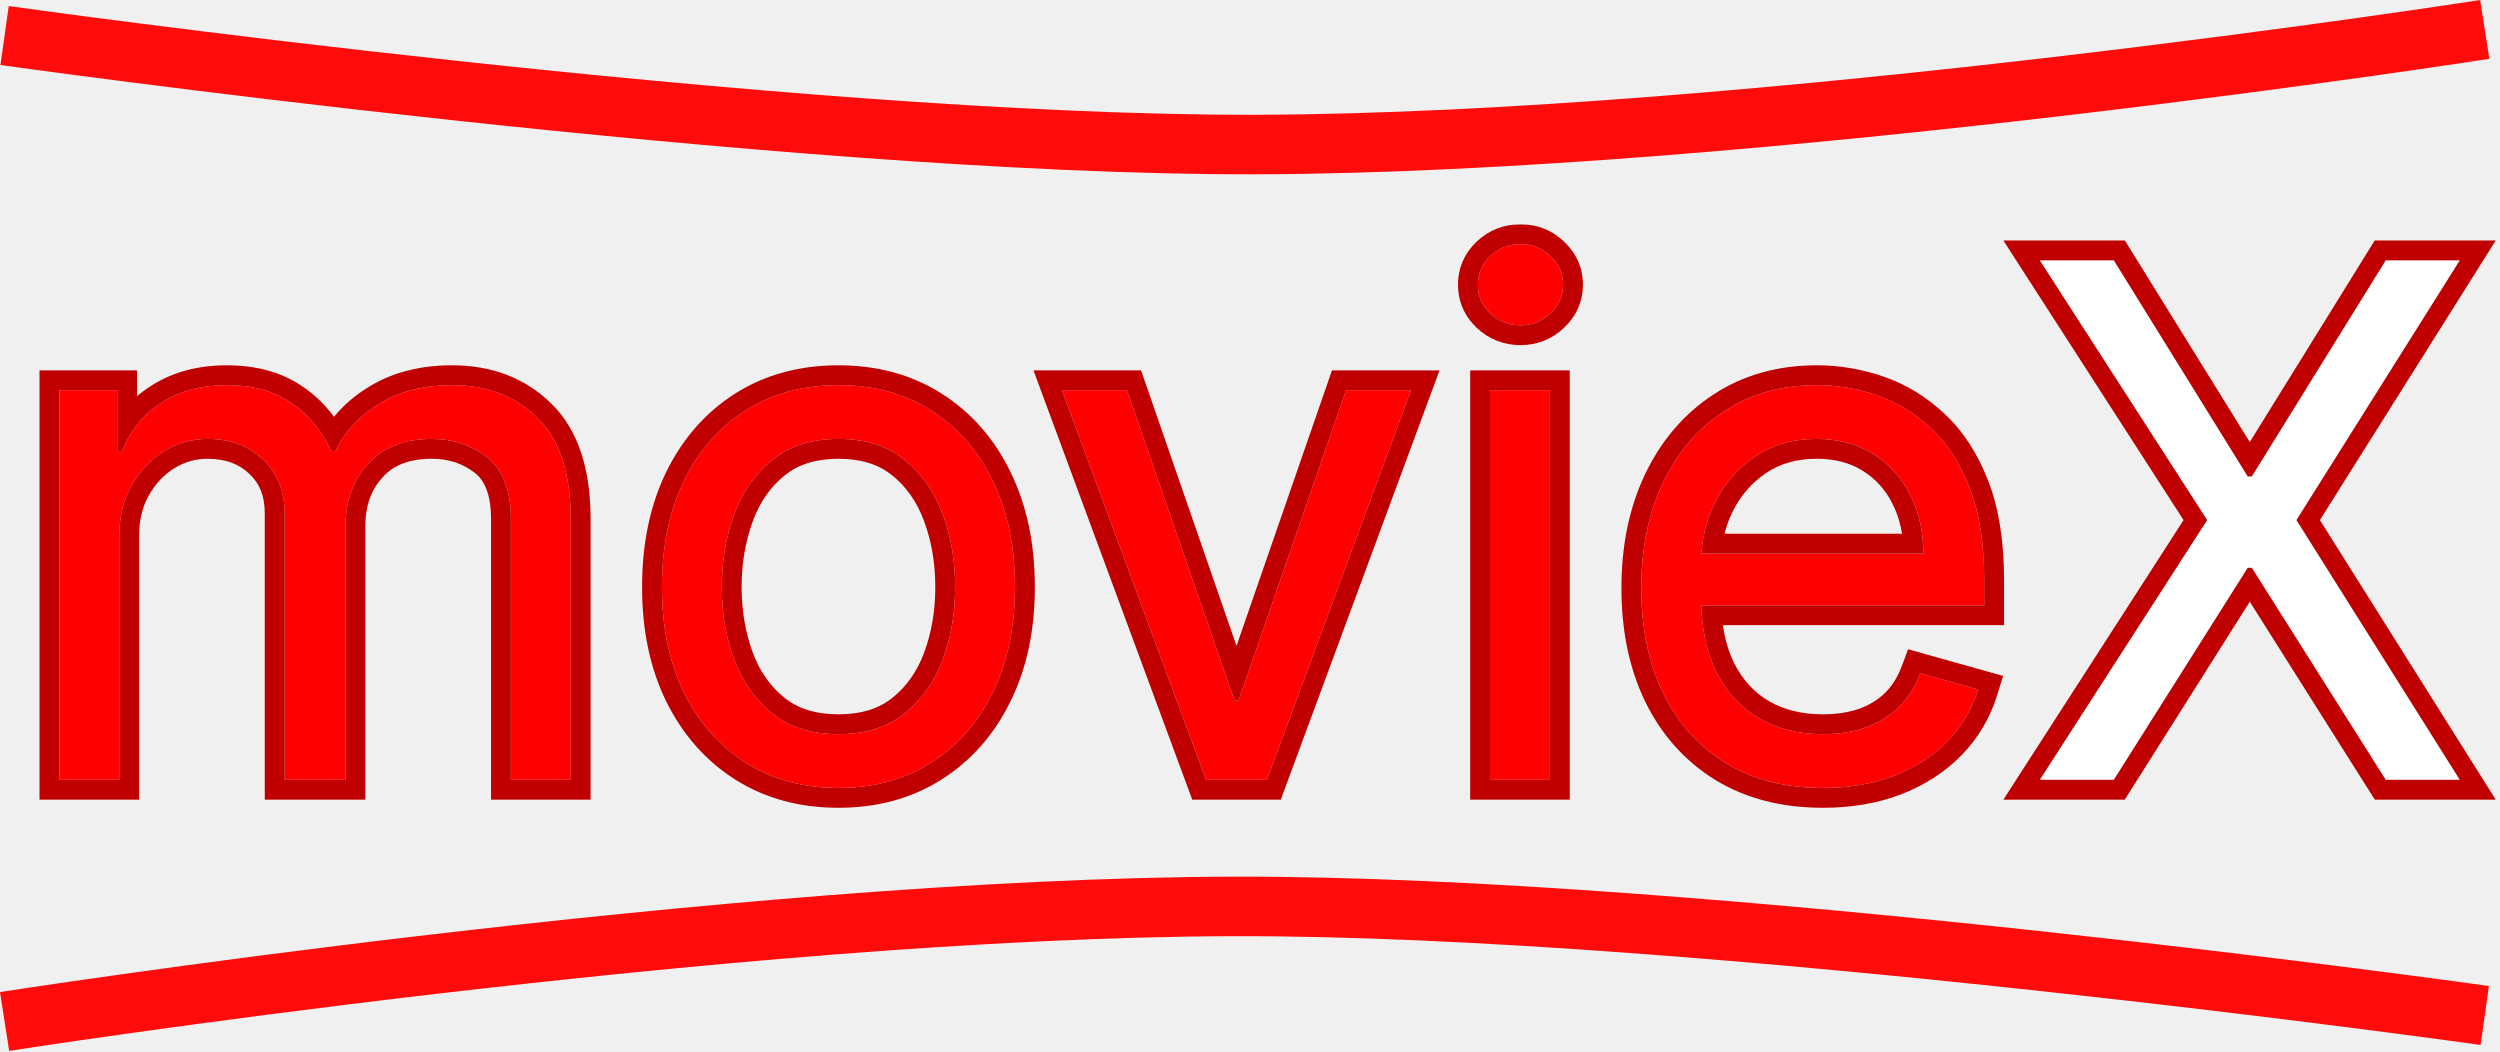
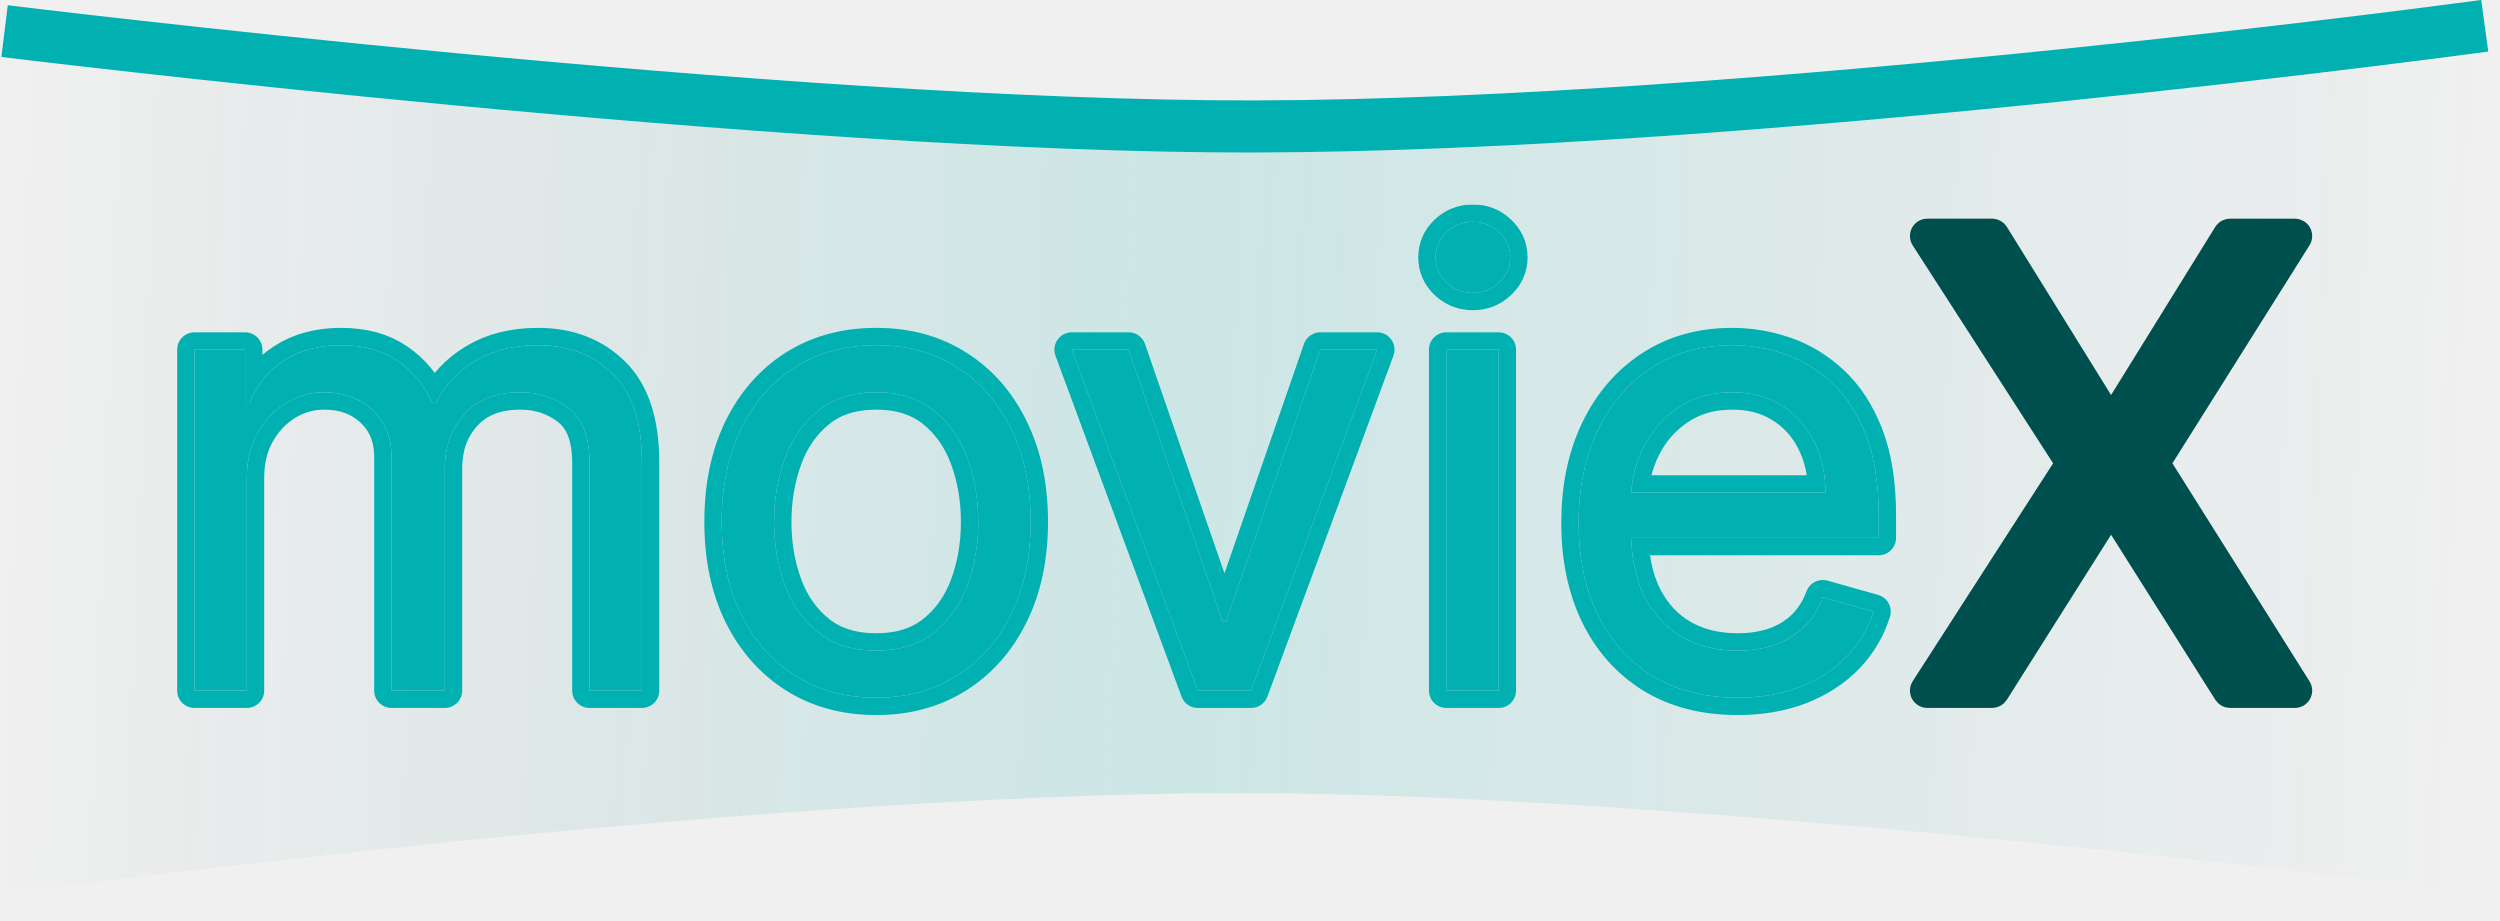
- <svg xmlns="http://www.w3.org/2000/svg" width="126" height="53" viewBox="0 0 126 53" fill="none">
-   <mask id="path-1-outside-1_2_8" maskUnits="userSpaceOnUse" x="1.231" y="11.303" width="125" height="30" fill="black">
-     <rect fill="white" x="1.231" y="11.303" width="125" height="30" />
-     <path d="M2.992 39.303V19.667H5.907V22.735H6.162C6.572 21.687 7.232 20.873 8.144 20.293C9.056 19.705 10.151 19.411 11.43 19.411C12.725 19.411 13.803 19.705 14.664 20.293C15.533 20.873 16.211 21.687 16.697 22.735H16.901C17.404 21.721 18.158 20.916 19.164 20.319C20.17 19.714 21.376 19.411 22.782 19.411C24.538 19.411 25.974 19.961 27.09 21.061C28.206 22.151 28.765 23.852 28.765 26.161V39.303H25.748V26.161C25.748 24.712 25.351 23.677 24.559 23.055C23.766 22.433 22.833 22.122 21.759 22.122C20.378 22.122 19.309 22.539 18.55 23.374C17.792 24.201 17.413 25.249 17.413 26.519V39.303H14.344V25.855C14.344 24.738 13.982 23.839 13.258 23.157C12.533 22.467 11.6 22.122 10.458 22.122C9.674 22.122 8.941 22.33 8.259 22.748C7.586 23.166 7.04 23.745 6.623 24.487C6.214 25.22 6.009 26.068 6.009 27.031V39.303H2.992ZM42.258 39.712C40.486 39.712 38.93 39.291 37.592 38.447C36.263 37.603 35.223 36.423 34.473 34.906C33.731 33.389 33.361 31.616 33.361 29.587C33.361 27.542 33.731 25.756 34.473 24.231C35.223 22.705 36.263 21.521 37.592 20.677C38.93 19.833 40.486 19.411 42.258 19.411C44.031 19.411 45.582 19.833 46.912 20.677C48.25 21.521 49.29 22.705 50.031 24.231C50.781 25.756 51.156 27.542 51.156 29.587C51.156 31.616 50.781 33.389 50.031 34.906C49.29 36.423 48.25 37.603 46.912 38.447C45.582 39.291 44.031 39.712 42.258 39.712ZM42.258 37.002C43.605 37.002 44.713 36.657 45.582 35.967C46.452 35.276 47.095 34.369 47.513 33.244C47.93 32.119 48.139 30.9 48.139 29.587C48.139 28.275 47.93 27.052 47.513 25.918C47.095 24.785 46.452 23.869 45.582 23.17C44.713 22.471 43.605 22.122 42.258 22.122C40.912 22.122 39.804 22.471 38.934 23.17C38.065 23.869 37.422 24.785 37.004 25.918C36.587 27.052 36.378 28.275 36.378 29.587C36.378 30.9 36.587 32.119 37.004 33.244C37.422 34.369 38.065 35.276 38.934 35.967C39.804 36.657 40.912 37.002 42.258 37.002ZM71.115 19.667L63.854 39.303H60.786L53.524 19.667H56.797L62.218 35.315H62.422L67.843 19.667H71.115ZM75.097 39.303V19.667H78.115V39.303H75.097ZM76.632 16.394C76.043 16.394 75.536 16.194 75.11 15.793C74.693 15.393 74.484 14.911 74.484 14.349C74.484 13.786 74.693 13.305 75.11 12.904C75.536 12.504 76.043 12.303 76.632 12.303C77.22 12.303 77.722 12.504 78.14 12.904C78.566 13.305 78.779 13.786 78.779 14.349C78.779 14.911 78.566 15.393 78.14 15.793C77.722 16.194 77.22 16.394 76.632 16.394ZM91.873 39.712C89.981 39.712 88.349 39.295 86.977 38.46C85.614 37.616 84.561 36.44 83.82 34.931C83.087 33.414 82.72 31.65 82.72 29.639C82.72 27.627 83.087 25.855 83.82 24.32C84.561 22.778 85.592 21.576 86.913 20.715C88.243 19.846 89.794 19.411 91.567 19.411C92.589 19.411 93.599 19.582 94.596 19.923C95.594 20.264 96.501 20.818 97.32 21.585C98.138 22.343 98.79 23.349 99.275 24.602C99.761 25.855 100.004 27.397 100.004 29.23V30.508H84.868V27.9H96.936C96.936 26.792 96.714 25.803 96.271 24.934C95.837 24.065 95.214 23.379 94.405 22.876C93.604 22.373 92.657 22.122 91.567 22.122C90.365 22.122 89.325 22.42 88.447 23.016C87.578 23.605 86.909 24.372 86.44 25.318C85.971 26.264 85.737 27.278 85.737 28.36V30.099C85.737 31.582 85.993 32.839 86.504 33.87C87.024 34.893 87.744 35.673 88.665 36.21C89.585 36.738 90.655 37.002 91.873 37.002C92.666 37.002 93.382 36.891 94.021 36.67C94.669 36.44 95.227 36.099 95.696 35.647C96.165 35.187 96.527 34.616 96.782 33.934L99.697 34.752C99.391 35.741 98.875 36.61 98.15 37.36C97.426 38.102 96.531 38.681 95.466 39.099C94.4 39.508 93.203 39.712 91.873 39.712Z" />
-     <path d="M106.537 13.121L113.287 24.014H113.491L120.241 13.121H123.974L115.741 26.212L123.974 39.303H120.241L113.491 28.616H113.287L106.537 39.303H102.804L111.241 26.212L102.804 13.121H106.537Z" />
-   </mask>
-   <path d="M2.992 39.303V19.667H5.907V22.735H6.162C6.572 21.687 7.232 20.873 8.144 20.293C9.056 19.705 10.151 19.411 11.43 19.411C12.725 19.411 13.803 19.705 14.664 20.293C15.533 20.873 16.211 21.687 16.697 22.735H16.901C17.404 21.721 18.158 20.916 19.164 20.319C20.17 19.714 21.376 19.411 22.782 19.411C24.538 19.411 25.974 19.961 27.09 21.061C28.206 22.151 28.765 23.852 28.765 26.161V39.303H25.748V26.161C25.748 24.712 25.351 23.677 24.559 23.055C23.766 22.433 22.833 22.122 21.759 22.122C20.378 22.122 19.309 22.539 18.55 23.374C17.792 24.201 17.413 25.249 17.413 26.519V39.303H14.344V25.855C14.344 24.738 13.982 23.839 13.258 23.157C12.533 22.467 11.6 22.122 10.458 22.122C9.674 22.122 8.941 22.33 8.259 22.748C7.586 23.166 7.04 23.745 6.623 24.487C6.214 25.22 6.009 26.068 6.009 27.031V39.303H2.992ZM42.258 39.712C40.486 39.712 38.93 39.291 37.592 38.447C36.263 37.603 35.223 36.423 34.473 34.906C33.731 33.389 33.361 31.616 33.361 29.587C33.361 27.542 33.731 25.756 34.473 24.231C35.223 22.705 36.263 21.521 37.592 20.677C38.93 19.833 40.486 19.411 42.258 19.411C44.031 19.411 45.582 19.833 46.912 20.677C48.25 21.521 49.29 22.705 50.031 24.231C50.781 25.756 51.156 27.542 51.156 29.587C51.156 31.616 50.781 33.389 50.031 34.906C49.29 36.423 48.25 37.603 46.912 38.447C45.582 39.291 44.031 39.712 42.258 39.712ZM42.258 37.002C43.605 37.002 44.713 36.657 45.582 35.967C46.452 35.276 47.095 34.369 47.513 33.244C47.93 32.119 48.139 30.9 48.139 29.587C48.139 28.275 47.93 27.052 47.513 25.918C47.095 24.785 46.452 23.869 45.582 23.17C44.713 22.471 43.605 22.122 42.258 22.122C40.912 22.122 39.804 22.471 38.934 23.17C38.065 23.869 37.422 24.785 37.004 25.918C36.587 27.052 36.378 28.275 36.378 29.587C36.378 30.9 36.587 32.119 37.004 33.244C37.422 34.369 38.065 35.276 38.934 35.967C39.804 36.657 40.912 37.002 42.258 37.002ZM71.115 19.667L63.854 39.303H60.786L53.524 19.667H56.797L62.218 35.315H62.422L67.843 19.667H71.115ZM75.097 39.303V19.667H78.115V39.303H75.097ZM76.632 16.394C76.043 16.394 75.536 16.194 75.11 15.793C74.693 15.393 74.484 14.911 74.484 14.349C74.484 13.786 74.693 13.305 75.11 12.904C75.536 12.504 76.043 12.303 76.632 12.303C77.22 12.303 77.722 12.504 78.14 12.904C78.566 13.305 78.779 13.786 78.779 14.349C78.779 14.911 78.566 15.393 78.14 15.793C77.722 16.194 77.22 16.394 76.632 16.394ZM91.873 39.712C89.981 39.712 88.349 39.295 86.977 38.46C85.614 37.616 84.561 36.44 83.82 34.931C83.087 33.414 82.72 31.65 82.72 29.639C82.72 27.627 83.087 25.855 83.82 24.32C84.561 22.778 85.592 21.576 86.913 20.715C88.243 19.846 89.794 19.411 91.567 19.411C92.589 19.411 93.599 19.582 94.596 19.923C95.594 20.264 96.501 20.818 97.32 21.585C98.138 22.343 98.79 23.349 99.275 24.602C99.761 25.855 100.004 27.397 100.004 29.23V30.508H84.868V27.9H96.936C96.936 26.792 96.714 25.803 96.271 24.934C95.837 24.065 95.214 23.379 94.405 22.876C93.604 22.373 92.657 22.122 91.567 22.122C90.365 22.122 89.325 22.42 88.447 23.016C87.578 23.605 86.909 24.372 86.44 25.318C85.971 26.264 85.737 27.278 85.737 28.36V30.099C85.737 31.582 85.993 32.839 86.504 33.87C87.024 34.893 87.744 35.673 88.665 36.21C89.585 36.738 90.655 37.002 91.873 37.002C92.666 37.002 93.382 36.891 94.021 36.67C94.669 36.44 95.227 36.099 95.696 35.647C96.165 35.187 96.527 34.616 96.782 33.934L99.697 34.752C99.391 35.741 98.875 36.61 98.15 37.36C97.426 38.102 96.531 38.681 95.466 39.099C94.4 39.508 93.203 39.712 91.873 39.712Z" fill="#FF0000" />
-   <path d="M106.537 13.121L113.287 24.014H113.491L120.241 13.121H123.974L115.741 26.212L123.974 39.303H120.241L113.491 28.616H113.287L106.537 39.303H102.804L111.241 26.212L102.804 13.121H106.537Z" fill="white" />
-   <path d="M2.992 39.303H1.992V40.303H2.992V39.303ZM2.992 19.667V18.667H1.992V19.667H2.992ZM5.907 19.667H6.907V18.667H5.907V19.667ZM5.907 22.735H4.907V23.735H5.907V22.735ZM6.162 22.735V23.735H6.846L7.094 23.099L6.162 22.735ZM8.144 20.293L8.68 21.137L8.686 21.134L8.144 20.293ZM14.664 20.293L14.1 21.119L14.109 21.125L14.664 20.293ZM16.697 22.735L15.789 23.156L16.058 23.735H16.697V22.735ZM16.901 22.735V23.735H17.521L17.797 23.179L16.901 22.735ZM19.164 20.319L19.674 21.179L19.68 21.176L19.164 20.319ZM27.09 21.061L26.388 21.773L26.391 21.776L27.09 21.061ZM28.765 39.303V40.303H29.765V39.303H28.765ZM25.748 39.303H24.748V40.303H25.748V39.303ZM24.559 23.055L23.941 23.841H23.941L24.559 23.055ZM18.55 23.374L19.287 24.05L19.291 24.047L18.55 23.374ZM17.413 39.303V40.303H18.413V39.303H17.413ZM14.344 39.303H13.344V40.303H14.344V39.303ZM13.258 23.157L12.568 23.881L12.572 23.885L13.258 23.157ZM8.259 22.748L7.737 21.895L7.732 21.898L8.259 22.748ZM6.623 24.487L5.751 23.996L5.75 23.999L6.623 24.487ZM6.009 39.303V40.303H7.009V39.303H6.009ZM2.992 39.303H3.992V19.667H2.992H1.992V39.303H2.992ZM2.992 19.667V20.667H5.907V19.667V18.667H2.992V19.667ZM5.907 19.667H4.907V22.735H5.907H6.907V19.667H5.907ZM5.907 22.735V23.735H6.162V22.735V21.735H5.907V22.735ZM6.162 22.735L7.094 23.099C7.429 22.24 7.956 21.598 8.68 21.137L8.144 20.293L7.608 19.449C6.508 20.148 5.714 21.134 5.231 22.372L6.162 22.735ZM8.144 20.293L8.686 21.134C9.409 20.667 10.309 20.411 11.43 20.411V19.411V18.411C9.994 18.411 8.703 18.743 7.602 19.453L8.144 20.293ZM11.43 19.411V20.411C12.573 20.411 13.442 20.669 14.1 21.119L14.664 20.293L15.228 19.468C14.165 18.741 12.877 18.411 11.43 18.411V19.411ZM14.664 20.293L14.109 21.125C14.809 21.592 15.372 22.256 15.789 23.156L16.697 22.735L17.604 22.315C17.049 21.118 16.257 20.154 15.219 19.461L14.664 20.293ZM16.697 22.735V23.735H16.901V22.735V21.735H16.697V22.735ZM16.901 22.735L17.797 23.179C18.211 22.344 18.829 21.681 19.674 21.179L19.164 20.319L18.654 19.459C17.488 20.151 16.597 21.098 16.005 22.291L16.901 22.735ZM19.164 20.319L19.68 21.176C20.501 20.681 21.521 20.411 22.782 20.411V19.411V18.411C21.23 18.411 19.838 18.746 18.648 19.462L19.164 20.319ZM22.782 19.411V20.411C24.309 20.411 25.482 20.881 26.388 21.773L27.09 21.061L27.792 20.348C26.465 19.041 24.766 18.411 22.782 18.411V19.411ZM27.09 21.061L26.391 21.776C27.239 22.604 27.765 23.992 27.765 26.161H28.765H29.765C29.765 23.711 29.174 21.698 27.789 20.345L27.09 21.061ZM28.765 26.161H27.765V39.303H28.765H29.765V26.161H28.765ZM28.765 39.303V38.303H25.748V39.303V40.303H28.765V39.303ZM25.748 39.303H26.748V26.161H25.748H24.748V39.303H25.748ZM25.748 26.161H26.748C26.748 24.546 26.303 23.152 25.176 22.268L24.559 23.055L23.941 23.841C24.4 24.201 24.748 24.879 24.748 26.161H25.748ZM24.559 23.055L25.176 22.268C24.195 21.498 23.041 21.122 21.759 21.122V22.122V23.122C22.625 23.122 23.337 23.367 23.941 23.841L24.559 23.055ZM21.759 22.122V21.122C20.165 21.122 18.799 21.613 17.81 22.702L18.55 23.374L19.291 24.047C19.818 23.466 20.592 23.122 21.759 23.122V22.122ZM18.55 23.374L17.813 22.698C16.863 23.734 16.413 25.035 16.413 26.519H17.413H18.413C18.413 25.464 18.72 24.668 19.287 24.05L18.55 23.374ZM17.413 26.519H16.413V39.303H17.413H18.413V26.519H17.413ZM17.413 39.303V38.303H14.344V39.303V40.303H17.413V39.303ZM14.344 39.303H15.344V25.855H14.344H13.344V39.303H14.344ZM14.344 25.855H15.344C15.344 24.5 14.894 23.324 13.943 22.429L13.258 23.157L12.572 23.885C13.07 24.354 13.344 24.977 13.344 25.855H14.344ZM13.258 23.157L13.947 22.433C13.011 21.54 11.818 21.122 10.458 21.122V22.122V23.122C11.382 23.122 12.056 23.393 12.568 23.881L13.258 23.157ZM10.458 22.122V21.122C9.486 21.122 8.573 21.383 7.737 21.895L8.259 22.748L8.781 23.601C9.309 23.277 9.862 23.122 10.458 23.122V22.122ZM8.259 22.748L7.732 21.898C6.905 22.411 6.245 23.119 5.751 23.996L6.623 24.487L7.494 24.977C7.835 24.371 8.267 23.92 8.786 23.598L8.259 22.748ZM6.623 24.487L5.75 23.999C5.246 24.902 5.009 25.922 5.009 27.031H6.009H7.009C7.009 26.213 7.182 25.537 7.496 24.974L6.623 24.487ZM6.009 27.031H5.009V39.303H6.009H7.009V27.031H6.009ZM6.009 39.303V38.303H2.992V39.303V40.303H6.009V39.303ZM37.592 38.447L37.056 39.291L37.059 39.293L37.592 38.447ZM34.473 34.906L33.574 35.345L33.576 35.349L34.473 34.906ZM34.473 24.231L33.575 23.79L33.574 23.794L34.473 24.231ZM37.592 20.677L37.059 19.831L37.056 19.833L37.592 20.677ZM46.912 20.677L46.376 21.521L46.378 21.523L46.912 20.677ZM50.031 24.231L49.132 24.668L49.134 24.672L50.031 24.231ZM50.031 34.906L49.135 34.462L49.133 34.467L50.031 34.906ZM46.912 38.447L46.378 37.601L46.376 37.602L46.912 38.447ZM45.582 35.967L44.96 35.184V35.184L45.582 35.967ZM47.513 33.244L48.45 33.592V33.592L47.513 33.244ZM47.513 25.918L48.451 25.573V25.573L47.513 25.918ZM45.582 23.17L46.209 22.39V22.39L45.582 23.17ZM38.934 23.17L38.308 22.39V22.39L38.934 23.17ZM37.004 25.918L36.066 25.573V25.573L37.004 25.918ZM37.004 33.244L36.067 33.592V33.592L37.004 33.244ZM38.934 35.967L39.556 35.184V35.184L38.934 35.967ZM42.258 39.712V38.712C40.651 38.712 39.285 38.332 38.126 37.601L37.592 38.447L37.059 39.293C38.575 40.249 40.32 40.712 42.258 40.712V39.712ZM37.592 38.447L38.128 37.602C36.965 36.864 36.044 35.828 35.369 34.462L34.473 34.906L33.576 35.349C34.401 37.017 35.561 38.342 37.056 39.291L37.592 38.447ZM34.473 34.906L35.371 34.467C34.709 33.111 34.361 31.494 34.361 29.587H33.361H32.361C32.361 31.738 32.754 33.666 33.574 35.345L34.473 34.906ZM33.361 29.587H34.361C34.361 27.663 34.709 26.032 35.372 24.668L34.473 24.231L33.574 23.794C32.754 25.481 32.361 27.421 32.361 29.587H33.361ZM34.473 24.231L35.37 24.672C36.046 23.298 36.966 22.259 38.128 21.521L37.592 20.677L37.056 19.833C35.559 20.783 34.4 22.113 33.575 23.79L34.473 24.231ZM37.592 20.677L38.126 21.523C39.285 20.792 40.651 20.411 42.258 20.411V19.411V18.411C40.32 18.411 38.575 18.875 37.059 19.831L37.592 20.677ZM42.258 19.411V20.411C43.866 20.411 45.226 20.792 46.376 21.521L46.912 20.677L47.448 19.833C45.938 18.875 44.196 18.411 42.258 18.411V19.411ZM46.912 20.677L46.378 21.523C47.547 22.26 48.466 23.298 49.132 24.668L50.031 24.231L50.931 23.794C50.114 22.113 48.952 20.782 47.445 19.831L46.912 20.677ZM50.031 24.231L49.134 24.672C49.804 26.035 50.156 27.664 50.156 29.587H51.156H52.156C52.156 27.42 51.758 25.478 50.928 23.79L50.031 24.231ZM51.156 29.587H50.156C50.156 31.492 49.804 33.108 49.135 34.462L50.031 34.906L50.928 35.349C51.758 33.669 52.156 31.739 52.156 29.587H51.156ZM50.031 34.906L49.133 34.467C48.467 35.828 47.549 36.863 46.378 37.601L46.912 38.447L47.445 39.293C48.951 38.343 50.112 37.017 50.929 35.345L50.031 34.906ZM46.912 38.447L46.376 37.602C45.226 38.332 43.866 38.712 42.258 38.712V39.712V40.712C44.196 40.712 45.938 40.249 47.448 39.291L46.912 38.447ZM42.258 37.002V38.002C43.781 38.002 45.123 37.609 46.204 36.75L45.582 35.967L44.96 35.184C44.303 35.705 43.429 36.002 42.258 36.002V37.002ZM45.582 35.967L46.204 36.75C47.228 35.937 47.974 34.873 48.45 33.592L47.513 33.244L46.575 32.896C46.216 33.864 45.675 34.616 44.96 35.184L45.582 35.967ZM47.513 33.244L48.45 33.592C48.913 32.345 49.139 31.008 49.139 29.587H48.139H47.139C47.139 30.792 46.948 31.892 46.575 32.896L47.513 33.244ZM48.139 29.587H49.139C49.139 28.167 48.913 26.826 48.451 25.573L47.513 25.918L46.574 26.264C46.948 27.278 47.139 28.383 47.139 29.587H48.139ZM47.513 25.918L48.451 25.573C47.976 24.284 47.231 23.212 46.209 22.39L45.582 23.17L44.956 23.949C45.672 24.525 46.214 25.286 46.574 26.264L47.513 25.918ZM45.582 23.17L46.209 22.39C45.127 21.521 43.784 21.122 42.258 21.122V22.122V23.122C43.426 23.122 44.299 23.421 44.956 23.949L45.582 23.17ZM42.258 22.122V21.122C40.733 21.122 39.39 21.521 38.308 22.39L38.934 23.17L39.561 23.949C40.218 23.421 41.091 23.122 42.258 23.122V22.122ZM38.934 23.17L38.308 22.39C37.286 23.212 36.541 24.284 36.066 25.573L37.004 25.918L37.943 26.264C38.303 25.286 38.845 24.525 39.561 23.949L38.934 23.17ZM37.004 25.918L36.066 25.573C35.604 26.826 35.378 28.167 35.378 29.587H36.378H37.378C37.378 28.383 37.569 27.278 37.943 26.264L37.004 25.918ZM36.378 29.587H35.378C35.378 31.008 35.604 32.345 36.067 33.592L37.004 33.244L37.942 32.896C37.569 31.892 37.378 30.792 37.378 29.587H36.378ZM37.004 33.244L36.067 33.592C36.542 34.873 37.289 35.937 38.313 36.75L38.934 35.967L39.556 35.184C38.842 34.616 38.301 33.864 37.942 32.896L37.004 33.244ZM38.934 35.967L38.313 36.75C39.394 37.609 40.736 38.002 42.258 38.002V37.002V36.002C41.088 36.002 40.214 35.705 39.556 35.184L38.934 35.967ZM71.115 19.667L72.053 20.014L72.551 18.667H71.115V19.667ZM63.854 39.303V40.303H64.55L64.792 39.65L63.854 39.303ZM60.786 39.303L59.848 39.65L60.089 40.303H60.786V39.303ZM53.524 19.667V18.667H52.088L52.586 20.014L53.524 19.667ZM56.797 19.667L57.742 19.34L57.509 18.667H56.797V19.667ZM62.218 35.315L61.273 35.642L61.506 36.315H62.218V35.315ZM62.422 35.315V36.315H63.134L63.367 35.642L62.422 35.315ZM67.843 19.667V18.667H67.131L66.898 19.34L67.843 19.667ZM71.115 19.667L70.177 19.32L62.916 38.956L63.854 39.303L64.792 39.65L72.053 20.014L71.115 19.667ZM63.854 39.303V38.303H60.786V39.303V40.303H63.854V39.303ZM60.786 39.303L61.724 38.956L54.462 19.32L53.524 19.667L52.586 20.014L59.848 39.65L60.786 39.303ZM53.524 19.667V20.667H56.797V19.667V18.667H53.524V19.667ZM56.797 19.667L55.852 19.994L61.273 35.642L62.218 35.315L63.163 34.987L57.742 19.34L56.797 19.667ZM62.218 35.315V36.315H62.422V35.315V34.315H62.218V35.315ZM62.422 35.315L63.367 35.642L68.787 19.994L67.843 19.667L66.898 19.34L61.477 34.987L62.422 35.315ZM67.843 19.667V20.667H71.115V19.667V18.667H67.843V19.667ZM75.097 39.303H74.097V40.303H75.097V39.303ZM75.097 19.667V18.667H74.097V19.667H75.097ZM78.115 19.667H79.115V18.667H78.115V19.667ZM78.115 39.303V40.303H79.115V39.303H78.115ZM75.11 15.793L74.418 16.515L74.425 16.522L75.11 15.793ZM75.11 12.904L74.425 12.175L74.418 12.182L75.11 12.904ZM78.14 12.904L77.448 13.626L77.455 13.633L78.14 12.904ZM78.14 15.793L77.455 15.065L77.448 15.072L78.14 15.793ZM75.097 39.303H76.097V19.667H75.097H74.097V39.303H75.097ZM75.097 19.667V20.667H78.115V19.667V18.667H75.097V19.667ZM78.115 19.667H77.115V39.303H78.115H79.115V19.667H78.115ZM78.115 39.303V38.303H75.097V39.303V40.303H78.115V39.303ZM76.632 16.394V15.394C76.296 15.394 76.035 15.29 75.795 15.065L75.11 15.793L74.425 16.522C75.038 17.098 75.791 17.394 76.632 17.394V16.394ZM75.11 15.793L75.802 15.072C75.575 14.854 75.484 14.63 75.484 14.349H74.484H73.484C73.484 15.193 73.81 15.932 74.418 16.515L75.11 15.793ZM74.484 14.349H75.484C75.484 14.068 75.575 13.844 75.802 13.626L75.11 12.904L74.418 12.182C73.81 12.766 73.484 13.505 73.484 14.349H74.484ZM75.11 12.904L75.795 13.633C76.035 13.408 76.296 13.303 76.632 13.303V12.303V11.303C75.791 11.303 75.038 11.6 74.425 12.176L75.11 12.904ZM76.632 12.303V13.303C76.966 13.303 77.22 13.407 77.448 13.626L78.14 12.904L78.832 12.182C78.225 11.6 77.473 11.303 76.632 11.303V12.303ZM78.14 12.904L77.455 13.633C77.689 13.853 77.779 14.074 77.779 14.349H78.779H79.779C79.779 13.498 79.443 12.757 78.825 12.176L78.14 12.904ZM78.779 14.349H77.779C77.779 14.623 77.689 14.845 77.455 15.065L78.14 15.793L78.825 16.522C79.443 15.941 79.779 15.199 79.779 14.349H78.779ZM78.14 15.793L77.448 15.072C77.22 15.29 76.966 15.394 76.632 15.394V16.394V17.394C77.473 17.394 78.225 17.098 78.832 16.515L78.14 15.793ZM86.977 38.46L86.451 39.31L86.457 39.314L86.977 38.46ZM83.82 34.931L82.919 35.366L82.922 35.372L83.82 34.931ZM83.82 24.32L82.918 23.887L82.917 23.889L83.82 24.32ZM86.913 20.715L87.459 21.553L87.46 21.552L86.913 20.715ZM94.597 19.923L94.92 18.976V18.976L94.597 19.923ZM97.32 21.585L96.635 22.314L96.64 22.318L97.32 21.585ZM99.275 24.602L100.208 24.24H100.208L99.275 24.602ZM100.004 30.508V31.508H101.004V30.508H100.004ZM84.868 30.508H83.868V31.508H84.868V30.508ZM84.868 27.9V26.9H83.868V27.9H84.868ZM96.936 27.9V28.9H97.936V27.9H96.936ZM96.271 24.934L95.377 25.381L95.38 25.388L96.271 24.934ZM94.405 22.876L93.873 23.723L93.877 23.725L94.405 22.876ZM88.447 23.016L89.008 23.845L89.009 23.843L88.447 23.016ZM86.44 25.318L85.544 24.874V24.874L86.44 25.318ZM86.504 33.87L85.608 34.314L85.613 34.323L86.504 33.87ZM88.665 36.21L88.161 37.073L88.167 37.077L88.665 36.21ZM94.021 36.67L94.349 37.615L94.356 37.612L94.021 36.67ZM95.696 35.647L96.39 36.367L96.397 36.361L95.696 35.647ZM96.782 33.934L97.053 32.971L96.169 32.723L95.846 33.583L96.782 33.934ZM99.697 34.752L100.652 35.049L100.957 34.067L99.968 33.789L99.697 34.752ZM98.15 37.36L98.866 38.059L98.87 38.055L98.15 37.36ZM95.466 39.099L95.824 40.032L95.831 40.03L95.466 39.099ZM91.873 39.712V38.712C90.132 38.712 88.687 38.33 87.497 37.605L86.977 38.46L86.457 39.314C88.012 40.26 89.831 40.712 91.873 40.712V39.712ZM86.977 38.46L87.503 37.609C86.307 36.869 85.38 35.839 84.717 34.49L83.82 34.931L82.922 35.372C83.742 37.041 84.92 38.362 86.451 39.31L86.977 38.46ZM83.82 34.931L84.72 34.496C84.064 33.139 83.72 31.528 83.72 29.639H82.72H81.72C81.72 31.772 82.109 33.69 82.919 35.366L83.82 34.931ZM82.72 29.639H83.72C83.72 27.749 84.064 26.128 84.722 24.752L83.82 24.32L82.917 23.889C82.109 25.581 81.72 27.505 81.72 29.639H82.72ZM83.82 24.32L84.721 24.754C85.39 23.361 86.304 22.306 87.459 21.553L86.913 20.715L86.367 19.878C84.88 20.847 83.732 22.194 82.918 23.887L83.82 24.32ZM86.913 20.715L87.46 21.552C88.609 20.801 89.965 20.411 91.567 20.411V19.411V18.411C89.623 18.411 87.877 18.89 86.366 19.878L86.913 20.715ZM91.567 19.411V20.411C92.476 20.411 93.377 20.562 94.273 20.869L94.597 19.923L94.92 18.976C93.822 18.601 92.703 18.411 91.567 18.411V19.411ZM94.597 19.923L94.273 20.869C95.127 21.161 95.914 21.638 96.635 22.314L97.32 21.585L98.003 20.855C97.089 19.997 96.06 19.366 94.92 18.976L94.597 19.923ZM97.32 21.585L96.64 22.318C97.326 22.954 97.901 23.823 98.343 24.963L99.275 24.602L100.208 24.24C99.678 22.874 98.949 21.732 97.999 20.851L97.32 21.585ZM99.275 24.602L98.343 24.963C98.771 26.067 99.004 27.479 99.004 29.23H100.004H101.004C101.004 27.316 100.751 25.642 100.208 24.24L99.275 24.602ZM100.004 29.23H99.004V30.508H100.004H101.004V29.23H100.004ZM100.004 30.508V29.508H84.868V30.508V31.508H100.004V30.508ZM84.868 30.508H85.868V27.9H84.868H83.868V30.508H84.868ZM84.868 27.9V28.9H96.936V27.9V26.9H84.868V27.9ZM96.936 27.9H97.936C97.936 26.656 97.686 25.508 97.162 24.48L96.271 24.934L95.38 25.388C95.743 26.099 95.936 26.928 95.936 27.9H96.936ZM96.271 24.934L97.166 24.487C96.65 23.456 95.902 22.629 94.932 22.026L94.405 22.876L93.877 23.725C94.526 24.128 95.023 24.674 95.377 25.381L96.271 24.934ZM94.405 22.876L94.936 22.029C93.953 21.411 92.816 21.122 91.567 21.122V22.122V23.122C92.499 23.122 93.254 23.334 93.873 23.723L94.405 22.876ZM91.567 22.122V21.122C90.192 21.122 88.95 21.466 87.885 22.189L88.447 23.016L89.009 23.843C89.7 23.374 90.538 23.122 91.567 23.122V22.122ZM88.447 23.016L87.887 22.188C86.874 22.874 86.089 23.773 85.544 24.874L86.44 25.318L87.336 25.762C87.729 24.97 88.282 24.335 89.008 23.845L88.447 23.016ZM86.44 25.318L85.544 24.874C85.005 25.961 84.737 27.128 84.737 28.36H85.737H86.737C86.737 27.428 86.938 26.566 87.336 25.762L86.44 25.318ZM85.737 28.36H84.737V30.099H85.737H86.737V28.36H85.737ZM85.737 30.099H84.737C84.737 31.693 85.012 33.111 85.608 34.314L86.504 33.87L87.4 33.426C86.974 32.567 86.737 31.471 86.737 30.099H85.737ZM86.504 33.87L85.613 34.323C86.213 35.504 87.062 36.432 88.161 37.073L88.665 36.21L89.168 35.346C88.427 34.913 87.835 34.282 87.396 33.417L86.504 33.87ZM88.665 36.21L88.167 37.077C89.26 37.705 90.506 38.002 91.873 38.002V37.002V36.002C90.803 36.002 89.91 35.772 89.162 35.342L88.665 36.21ZM91.873 37.002V38.002C92.759 38.002 93.588 37.878 94.349 37.615L94.021 36.67L93.694 35.725C93.176 35.904 92.573 36.002 91.873 36.002V37.002ZM94.021 36.67L94.356 37.612C95.13 37.337 95.813 36.923 96.39 36.367L95.696 35.647L95.002 34.927C94.641 35.275 94.208 35.542 93.686 35.727L94.021 36.67ZM95.696 35.647L96.397 36.361C96.98 35.788 97.418 35.089 97.719 34.285L96.782 33.934L95.846 33.583C95.636 34.143 95.349 34.586 94.995 34.934L95.696 35.647ZM96.782 33.934L96.512 34.897L99.427 35.715L99.697 34.752L99.968 33.789L97.053 32.971L96.782 33.934ZM99.697 34.752L98.742 34.456C98.482 35.294 98.048 36.027 97.431 36.665L98.15 37.36L98.87 38.055C99.702 37.193 100.299 36.188 100.652 35.049L99.697 34.752ZM98.15 37.36L97.435 36.661C96.82 37.291 96.048 37.797 95.101 38.168L95.466 39.099L95.831 40.03C97.014 39.566 98.032 38.912 98.866 38.059L98.15 37.36ZM95.466 39.099L95.107 38.165C94.174 38.524 93.1 38.712 91.873 38.712V39.712V40.712C93.306 40.712 94.627 40.492 95.824 40.032L95.466 39.099ZM106.537 13.121L107.387 12.595L107.094 12.121H106.537V13.121ZM113.287 24.014L112.437 24.54L112.73 25.014H113.287V24.014ZM113.491 24.014V25.014H114.048L114.341 24.54L113.491 24.014ZM120.241 13.121V12.121H119.685L119.391 12.595L120.241 13.121ZM123.974 13.121L124.821 13.654L125.785 12.121H123.974V13.121ZM115.741 26.212L114.895 25.68L114.56 26.212L114.895 26.745L115.741 26.212ZM123.974 39.303V40.303H125.785L124.821 38.771L123.974 39.303ZM120.241 39.303L119.396 39.837L119.69 40.303H120.241V39.303ZM113.491 28.616L114.337 28.082L114.043 27.616H113.491V28.616ZM113.287 28.616V27.616H112.736L112.441 28.082L113.287 28.616ZM106.537 39.303V40.303H107.088L107.382 39.837L106.537 39.303ZM102.804 39.303L101.963 38.762L100.97 40.303H102.804V39.303ZM111.241 26.212L112.082 26.754L112.431 26.212L112.082 25.671L111.241 26.212ZM102.804 13.121V12.121H100.97L101.963 13.663L102.804 13.121ZM106.537 13.121L105.687 13.648L112.437 24.54L113.287 24.014L114.137 23.487L107.387 12.595L106.537 13.121ZM113.287 24.014V25.014H113.491V24.014V23.014H113.287V24.014ZM113.491 24.014L114.341 24.54L121.091 13.648L120.241 13.121L119.391 12.595L112.641 23.487L113.491 24.014ZM120.241 13.121V14.121H123.974V13.121V12.121H120.241V13.121ZM123.974 13.121L123.128 12.589L114.895 25.68L115.741 26.212L116.588 26.745L124.821 13.654L123.974 13.121ZM115.741 26.212L114.895 26.745L123.128 39.836L123.974 39.303L124.821 38.771L116.588 25.68L115.741 26.212ZM123.974 39.303V38.303H120.241V39.303V40.303H123.974V39.303ZM120.241 39.303L121.087 38.769L114.337 28.082L113.491 28.616L112.646 29.15L119.396 39.837L120.241 39.303ZM113.491 28.616V27.616H113.287V28.616V29.616H113.491V28.616ZM113.287 28.616L112.441 28.082L105.691 38.769L106.537 39.303L107.382 39.837L114.132 29.15L113.287 28.616ZM106.537 39.303V38.303H102.804V39.303V40.303H106.537V39.303ZM102.804 39.303L103.644 39.845L112.082 26.754L111.241 26.212L110.401 25.671L101.963 38.762L102.804 39.303ZM111.241 26.212L112.082 25.671L103.644 12.58L102.804 13.121L101.963 13.663L110.401 26.754L111.241 26.212ZM102.804 13.121V14.121H106.537V13.121V12.121H102.804V13.121Z" fill="#C00000" mask="url(#path-1-outside-1_2_8)" />
-   <path d="M125.231 51.181C125.231 51.181 85.85 45.63 62.219 45.683C37.034 45.74 0.231 51.482 0.231 51.482" stroke="#FF0B0B" stroke-width="3" />
-   <path d="M0.231 1.791C0.231 1.791 39.612 7.339 63.243 7.285C88.427 7.226 125.231 1.482 125.231 1.482" stroke="#FF0B0B" stroke-width="3" />
+ <svg xmlns="http://www.w3.org/2000/svg" width="144" height="53" viewBox="0 0 144 53" fill="none">
+   <g clip-path="url(#clip0_140244_4931)">
+     <path d="M0.264 1.791C0.264 1.791 45.27 7.339 72.278 7.284C101.06 7.226 143.121 1.482 143.121 1.482V51.482C143.121 51.482 98.114 45.63 71.107 45.683C42.325 45.74 0.264 51.482 0.264 51.482L0.264 1.791Z" fill="url(#paint0_linear_140244_4931)" fill-opacity="0.15" />
+     <path d="M0.264 1.791C0.264 1.791 45.27 7.339 72.278 7.284C101.06 7.226 143.121 1.482 143.121 1.482" stroke="#01B0B0" stroke-width="3" />
+     <mask id="path-3-outside-1_140244_4931" maskUnits="userSpaceOnUse" x="10.201" y="11.777" width="100" height="30" fill="black">
+       <rect fill="white" x="10.201" y="11.777" width="100" height="30" />
+       <path d="M11.201 39.777V20.141H14.116V23.209H14.372C14.781 22.161 15.441 21.347 16.353 20.767C17.265 20.179 18.36 19.885 19.639 19.885C20.934 19.885 22.012 20.179 22.873 20.767C23.742 21.347 24.42 22.161 24.906 23.209H25.11C25.613 22.195 26.367 21.39 27.373 20.793C28.379 20.188 29.585 19.885 30.991 19.885C32.747 19.885 34.183 20.435 35.299 21.534C36.416 22.625 36.974 24.326 36.974 26.635V39.777H33.957V26.635C33.957 25.186 33.56 24.151 32.768 23.529C31.975 22.907 31.042 22.595 29.968 22.595C28.587 22.595 27.518 23.013 26.759 23.848C26.001 24.675 25.622 25.723 25.622 26.993V39.777H22.553V26.328C22.553 25.212 22.191 24.313 21.467 23.631C20.742 22.941 19.809 22.595 18.667 22.595C17.883 22.595 17.15 22.804 16.468 23.222C15.795 23.64 15.249 24.219 14.832 24.96C14.423 25.694 14.218 26.541 14.218 27.505V39.777H11.201ZM50.468 40.186C48.695 40.186 47.139 39.764 45.801 38.921C44.472 38.077 43.432 36.897 42.682 35.38C41.941 33.862 41.57 32.09 41.57 30.061C41.57 28.016 41.941 26.23 42.682 24.705C43.432 23.179 44.472 21.995 45.801 21.151C47.139 20.307 48.695 19.885 50.468 19.885C52.24 19.885 53.791 20.307 55.121 21.151C56.459 21.995 57.499 23.179 58.24 24.705C58.99 26.23 59.365 28.016 59.365 30.061C59.365 32.09 58.99 33.862 58.24 35.38C57.499 36.897 56.459 38.077 55.121 38.921C53.791 39.764 52.24 40.186 50.468 40.186ZM50.468 37.476C51.814 37.476 52.922 37.131 53.791 36.441C54.661 35.75 55.304 34.843 55.722 33.718C56.139 32.593 56.348 31.374 56.348 30.061C56.348 28.749 56.139 27.526 55.722 26.392C55.304 25.259 54.661 24.343 53.791 23.644C52.922 22.945 51.814 22.595 50.468 22.595C49.121 22.595 48.013 22.945 47.144 23.644C46.274 24.343 45.631 25.259 45.213 26.392C44.796 27.526 44.587 28.749 44.587 30.061C44.587 31.374 44.796 32.593 45.213 33.718C45.631 34.843 46.274 35.75 47.144 36.441C48.013 37.131 49.121 37.476 50.468 37.476ZM79.324 20.141L72.063 39.777H68.995L61.733 20.141H65.006L70.427 35.789H70.631L76.052 20.141H79.324ZM83.307 39.777V20.141H86.324V39.777H83.307ZM84.841 16.868C84.253 16.868 83.746 16.668 83.319 16.267C82.902 15.867 82.693 15.385 82.693 14.823C82.693 14.26 82.902 13.779 83.319 13.378C83.746 12.977 84.253 12.777 84.841 12.777C85.429 12.777 85.932 12.977 86.349 13.378C86.775 13.779 86.988 14.26 86.988 14.823C86.988 15.385 86.775 15.867 86.349 16.267C85.932 16.668 85.429 16.868 84.841 16.868ZM100.083 40.186C98.191 40.186 96.558 39.769 95.186 38.934C93.823 38.09 92.77 36.914 92.029 35.405C91.296 33.888 90.929 32.124 90.929 30.113C90.929 28.101 91.296 26.328 92.029 24.794C92.77 23.252 93.801 22.05 95.122 21.189C96.452 20.32 98.003 19.885 99.776 19.885C100.798 19.885 101.808 20.056 102.806 20.397C103.803 20.738 104.71 21.291 105.529 22.058C106.347 22.817 106.999 23.823 107.485 25.076C107.97 26.328 108.213 27.871 108.213 29.703V30.982H93.077V28.374H105.145C105.145 27.266 104.923 26.277 104.48 25.408C104.046 24.539 103.423 23.852 102.614 23.35C101.813 22.847 100.867 22.595 99.776 22.595C98.574 22.595 97.534 22.894 96.656 23.49C95.787 24.078 95.118 24.845 94.649 25.791C94.18 26.738 93.946 27.752 93.946 28.834V30.573C93.946 32.056 94.202 33.313 94.713 34.344C95.233 35.367 95.953 36.147 96.874 36.684C97.794 37.212 98.864 37.476 100.083 37.476C100.875 37.476 101.591 37.365 102.23 37.144C102.878 36.914 103.436 36.573 103.905 36.121C104.374 35.661 104.736 35.09 104.992 34.408L107.906 35.226C107.6 36.215 107.084 37.084 106.36 37.834C105.635 38.576 104.74 39.155 103.675 39.573C102.61 39.982 101.412 40.186 100.083 40.186Z" />
+     </mask>
+     <path d="M11.201 39.777V20.141H14.116V23.209H14.372C14.781 22.161 15.441 21.347 16.353 20.767C17.265 20.179 18.36 19.885 19.639 19.885C20.934 19.885 22.012 20.179 22.873 20.767C23.742 21.347 24.42 22.161 24.906 23.209H25.11C25.613 22.195 26.367 21.39 27.373 20.793C28.379 20.188 29.585 19.885 30.991 19.885C32.747 19.885 34.183 20.435 35.299 21.534C36.416 22.625 36.974 24.326 36.974 26.635V39.777H33.957V26.635C33.957 25.186 33.56 24.151 32.768 23.529C31.975 22.907 31.042 22.595 29.968 22.595C28.587 22.595 27.518 23.013 26.759 23.848C26.001 24.675 25.622 25.723 25.622 26.993V39.777H22.553V26.328C22.553 25.212 22.191 24.313 21.467 23.631C20.742 22.941 19.809 22.595 18.667 22.595C17.883 22.595 17.15 22.804 16.468 23.222C15.795 23.64 15.249 24.219 14.832 24.96C14.423 25.694 14.218 26.541 14.218 27.505V39.777H11.201ZM50.468 40.186C48.695 40.186 47.139 39.764 45.801 38.921C44.472 38.077 43.432 36.897 42.682 35.38C41.941 33.862 41.57 32.09 41.57 30.061C41.57 28.016 41.941 26.23 42.682 24.705C43.432 23.179 44.472 21.995 45.801 21.151C47.139 20.307 48.695 19.885 50.468 19.885C52.24 19.885 53.791 20.307 55.121 21.151C56.459 21.995 57.499 23.179 58.24 24.705C58.99 26.23 59.365 28.016 59.365 30.061C59.365 32.09 58.99 33.862 58.24 35.38C57.499 36.897 56.459 38.077 55.121 38.921C53.791 39.764 52.24 40.186 50.468 40.186ZM50.468 37.476C51.814 37.476 52.922 37.131 53.791 36.441C54.661 35.75 55.304 34.843 55.722 33.718C56.139 32.593 56.348 31.374 56.348 30.061C56.348 28.749 56.139 27.526 55.722 26.392C55.304 25.259 54.661 24.343 53.791 23.644C52.922 22.945 51.814 22.595 50.468 22.595C49.121 22.595 48.013 22.945 47.144 23.644C46.274 24.343 45.631 25.259 45.213 26.392C44.796 27.526 44.587 28.749 44.587 30.061C44.587 31.374 44.796 32.593 45.213 33.718C45.631 34.843 46.274 35.75 47.144 36.441C48.013 37.131 49.121 37.476 50.468 37.476ZM79.324 20.141L72.063 39.777H68.995L61.733 20.141H65.006L70.427 35.789H70.631L76.052 20.141H79.324ZM83.307 39.777V20.141H86.324V39.777H83.307ZM84.841 16.868C84.253 16.868 83.746 16.668 83.319 16.267C82.902 15.867 82.693 15.385 82.693 14.823C82.693 14.26 82.902 13.779 83.319 13.378C83.746 12.977 84.253 12.777 84.841 12.777C85.429 12.777 85.932 12.977 86.349 13.378C86.775 13.779 86.988 14.26 86.988 14.823C86.988 15.385 86.775 15.867 86.349 16.267C85.932 16.668 85.429 16.868 84.841 16.868ZM100.083 40.186C98.191 40.186 96.558 39.769 95.186 38.934C93.823 38.09 92.77 36.914 92.029 35.405C91.296 33.888 90.929 32.124 90.929 30.113C90.929 28.101 91.296 26.328 92.029 24.794C92.77 23.252 93.801 22.05 95.122 21.189C96.452 20.32 98.003 19.885 99.776 19.885C100.798 19.885 101.808 20.056 102.806 20.397C103.803 20.738 104.71 21.291 105.529 22.058C106.347 22.817 106.999 23.823 107.485 25.076C107.97 26.328 108.213 27.871 108.213 29.703V30.982H93.077V28.374H105.145C105.145 27.266 104.923 26.277 104.48 25.408C104.046 24.539 103.423 23.852 102.614 23.35C101.813 22.847 100.867 22.595 99.776 22.595C98.574 22.595 97.534 22.894 96.656 23.49C95.787 24.078 95.118 24.845 94.649 25.791C94.18 26.738 93.946 27.752 93.946 28.834V30.573C93.946 32.056 94.202 33.313 94.713 34.344C95.233 35.367 95.953 36.147 96.874 36.684C97.794 37.212 98.864 37.476 100.083 37.476C100.875 37.476 101.591 37.365 102.23 37.144C102.878 36.914 103.436 36.573 103.905 36.121C104.374 35.661 104.736 35.09 104.992 34.408L107.906 35.226C107.6 36.215 107.084 37.084 106.36 37.834C105.635 38.576 104.74 39.155 103.675 39.573C102.61 39.982 101.412 40.186 100.083 40.186Z" fill="#01B0B0" />
+     <path d="M11.201 39.777V20.141H14.116V23.209H14.372C14.781 22.161 15.441 21.347 16.353 20.767C17.265 20.179 18.36 19.885 19.639 19.885C20.934 19.885 22.012 20.179 22.873 20.767C23.742 21.347 24.42 22.161 24.906 23.209H25.11C25.613 22.195 26.367 21.39 27.373 20.793C28.379 20.188 29.585 19.885 30.991 19.885C32.747 19.885 34.183 20.435 35.299 21.534C36.416 22.625 36.974 24.326 36.974 26.635V39.777H33.957V26.635C33.957 25.186 33.56 24.151 32.768 23.529C31.975 22.907 31.042 22.595 29.968 22.595C28.587 22.595 27.518 23.013 26.759 23.848C26.001 24.675 25.622 25.723 25.622 26.993V39.777H22.553V26.328C22.553 25.212 22.191 24.313 21.467 23.631C20.742 22.941 19.809 22.595 18.667 22.595C17.883 22.595 17.15 22.804 16.468 23.222C15.795 23.64 15.249 24.219 14.832 24.96C14.423 25.694 14.218 26.541 14.218 27.505V39.777H11.201ZM50.468 40.186C48.695 40.186 47.139 39.764 45.801 38.921C44.472 38.077 43.432 36.897 42.682 35.38C41.941 33.862 41.57 32.09 41.57 30.061C41.57 28.016 41.941 26.23 42.682 24.705C43.432 23.179 44.472 21.995 45.801 21.151C47.139 20.307 48.695 19.885 50.468 19.885C52.24 19.885 53.791 20.307 55.121 21.151C56.459 21.995 57.499 23.179 58.24 24.705C58.99 26.23 59.365 28.016 59.365 30.061C59.365 32.09 58.99 33.862 58.24 35.38C57.499 36.897 56.459 38.077 55.121 38.921C53.791 39.764 52.24 40.186 50.468 40.186ZM50.468 37.476C51.814 37.476 52.922 37.131 53.791 36.441C54.661 35.75 55.304 34.843 55.722 33.718C56.139 32.593 56.348 31.374 56.348 30.061C56.348 28.749 56.139 27.526 55.722 26.392C55.304 25.259 54.661 24.343 53.791 23.644C52.922 22.945 51.814 22.595 50.468 22.595C49.121 22.595 48.013 22.945 47.144 23.644C46.274 24.343 45.631 25.259 45.213 26.392C44.796 27.526 44.587 28.749 44.587 30.061C44.587 31.374 44.796 32.593 45.213 33.718C45.631 34.843 46.274 35.75 47.144 36.441C48.013 37.131 49.121 37.476 50.468 37.476ZM79.324 20.141L72.063 39.777H68.995L61.733 20.141H65.006L70.427 35.789H70.631L76.052 20.141H79.324ZM83.307 39.777V20.141H86.324V39.777H83.307ZM84.841 16.868C84.253 16.868 83.746 16.668 83.319 16.267C82.902 15.867 82.693 15.385 82.693 14.823C82.693 14.26 82.902 13.779 83.319 13.378C83.746 12.977 84.253 12.777 84.841 12.777C85.429 12.777 85.932 12.977 86.349 13.378C86.775 13.779 86.988 14.26 86.988 14.823C86.988 15.385 86.775 15.867 86.349 16.267C85.932 16.668 85.429 16.868 84.841 16.868ZM100.083 40.186C98.191 40.186 96.558 39.769 95.186 38.934C93.823 38.09 92.77 36.914 92.029 35.405C91.296 33.888 90.929 32.124 90.929 30.113C90.929 28.101 91.296 26.328 92.029 24.794C92.77 23.252 93.801 22.05 95.122 21.189C96.452 20.32 98.003 19.885 99.776 19.885C100.798 19.885 101.808 20.056 102.806 20.397C103.803 20.738 104.71 21.291 105.529 22.058C106.347 22.817 106.999 23.823 107.485 25.076C107.97 26.328 108.213 27.871 108.213 29.703V30.982H93.077V28.374H105.145C105.145 27.266 104.923 26.277 104.48 25.408C104.046 24.539 103.423 23.852 102.614 23.35C101.813 22.847 100.867 22.595 99.776 22.595C98.574 22.595 97.534 22.894 96.656 23.49C95.787 24.078 95.118 24.845 94.649 25.791C94.18 26.738 93.946 27.752 93.946 28.834V30.573C93.946 32.056 94.202 33.313 94.713 34.344C95.233 35.367 95.953 36.147 96.874 36.684C97.794 37.212 98.864 37.476 100.083 37.476C100.875 37.476 101.591 37.365 102.23 37.144C102.878 36.914 103.436 36.573 103.905 36.121C104.374 35.661 104.736 35.09 104.992 34.408L107.906 35.226C107.6 36.215 107.084 37.084 106.36 37.834C105.635 38.576 104.74 39.155 103.675 39.573C102.61 39.982 101.412 40.186 100.083 40.186Z" stroke="#01B0B0" stroke-width="2" stroke-linejoin="round" mask="url(#path-3-outside-1_140244_4931)" />
+     <path d="M114.746 13.095L114.81 13.099C114.958 13.118 115.091 13.203 115.171 13.332L121.598 23.702L128.024 13.332L128.062 13.28C128.157 13.164 128.298 13.095 128.449 13.095H132.183C132.364 13.095 132.532 13.194 132.62 13.353C132.708 13.512 132.702 13.708 132.605 13.862L124.54 26.686L132.605 39.511C132.702 39.665 132.708 39.86 132.62 40.019C132.532 40.178 132.365 40.277 132.183 40.277H128.449C128.278 40.277 128.119 40.189 128.027 40.044L121.598 29.864L115.168 40.044C115.076 40.189 114.917 40.277 114.746 40.277H111.013C110.83 40.277 110.661 40.177 110.573 40.016C110.486 39.855 110.494 39.66 110.593 39.506L118.854 26.686L110.593 13.866C110.494 13.712 110.486 13.517 110.573 13.356C110.661 13.195 110.83 13.095 111.013 13.095H114.746Z" fill="#004F4F" stroke="#004F4F" stroke-linejoin="round" />
+   </g>
+   <defs>
+     <linearGradient id="paint0_linear_140244_4931" x1="143.121" y1="25.061" x2="0.264" y2="19.312" gradientUnits="userSpaceOnUse">
+       <stop offset="0.004" stop-color="#017D7D" stop-opacity="0" />
+       <stop offset="0.527" stop-color="#01B0B0" />
+       <stop offset="1" stop-color="#004A4A" stop-opacity="0" />
+     </linearGradient>
+     <clipPath id="clip0_140244_4931">
+       <rect width="144" height="53" fill="white" />
+     </clipPath>
+   </defs>
</svg>
